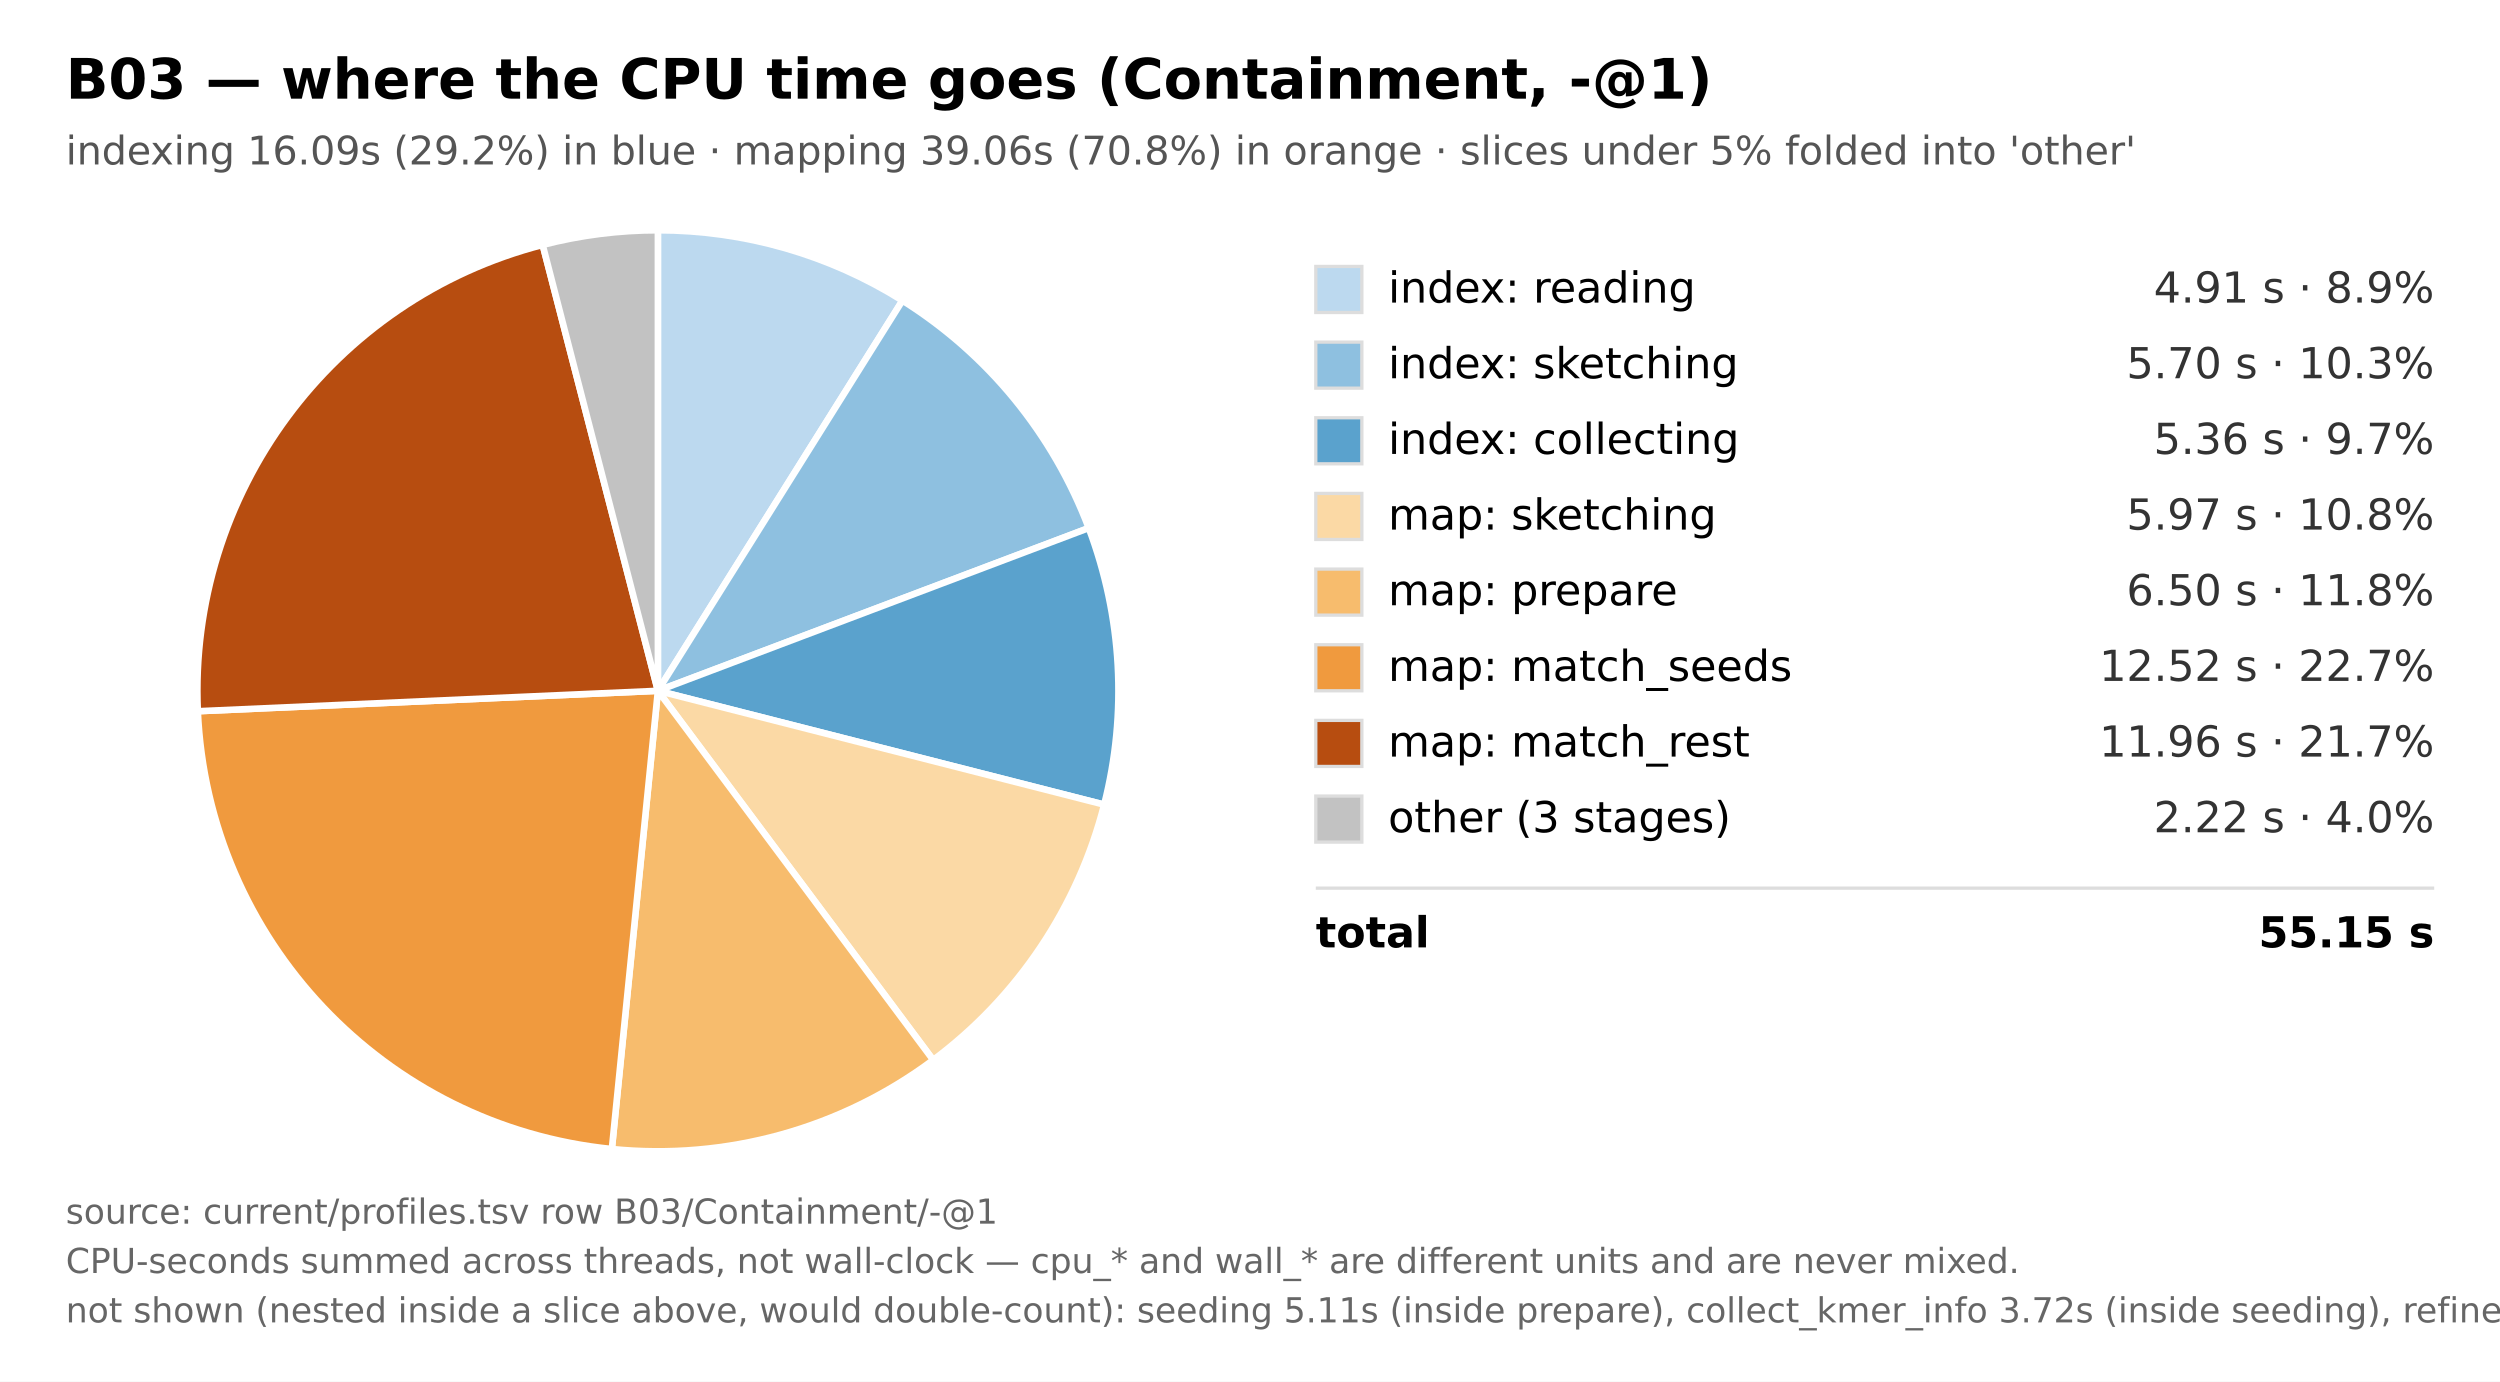
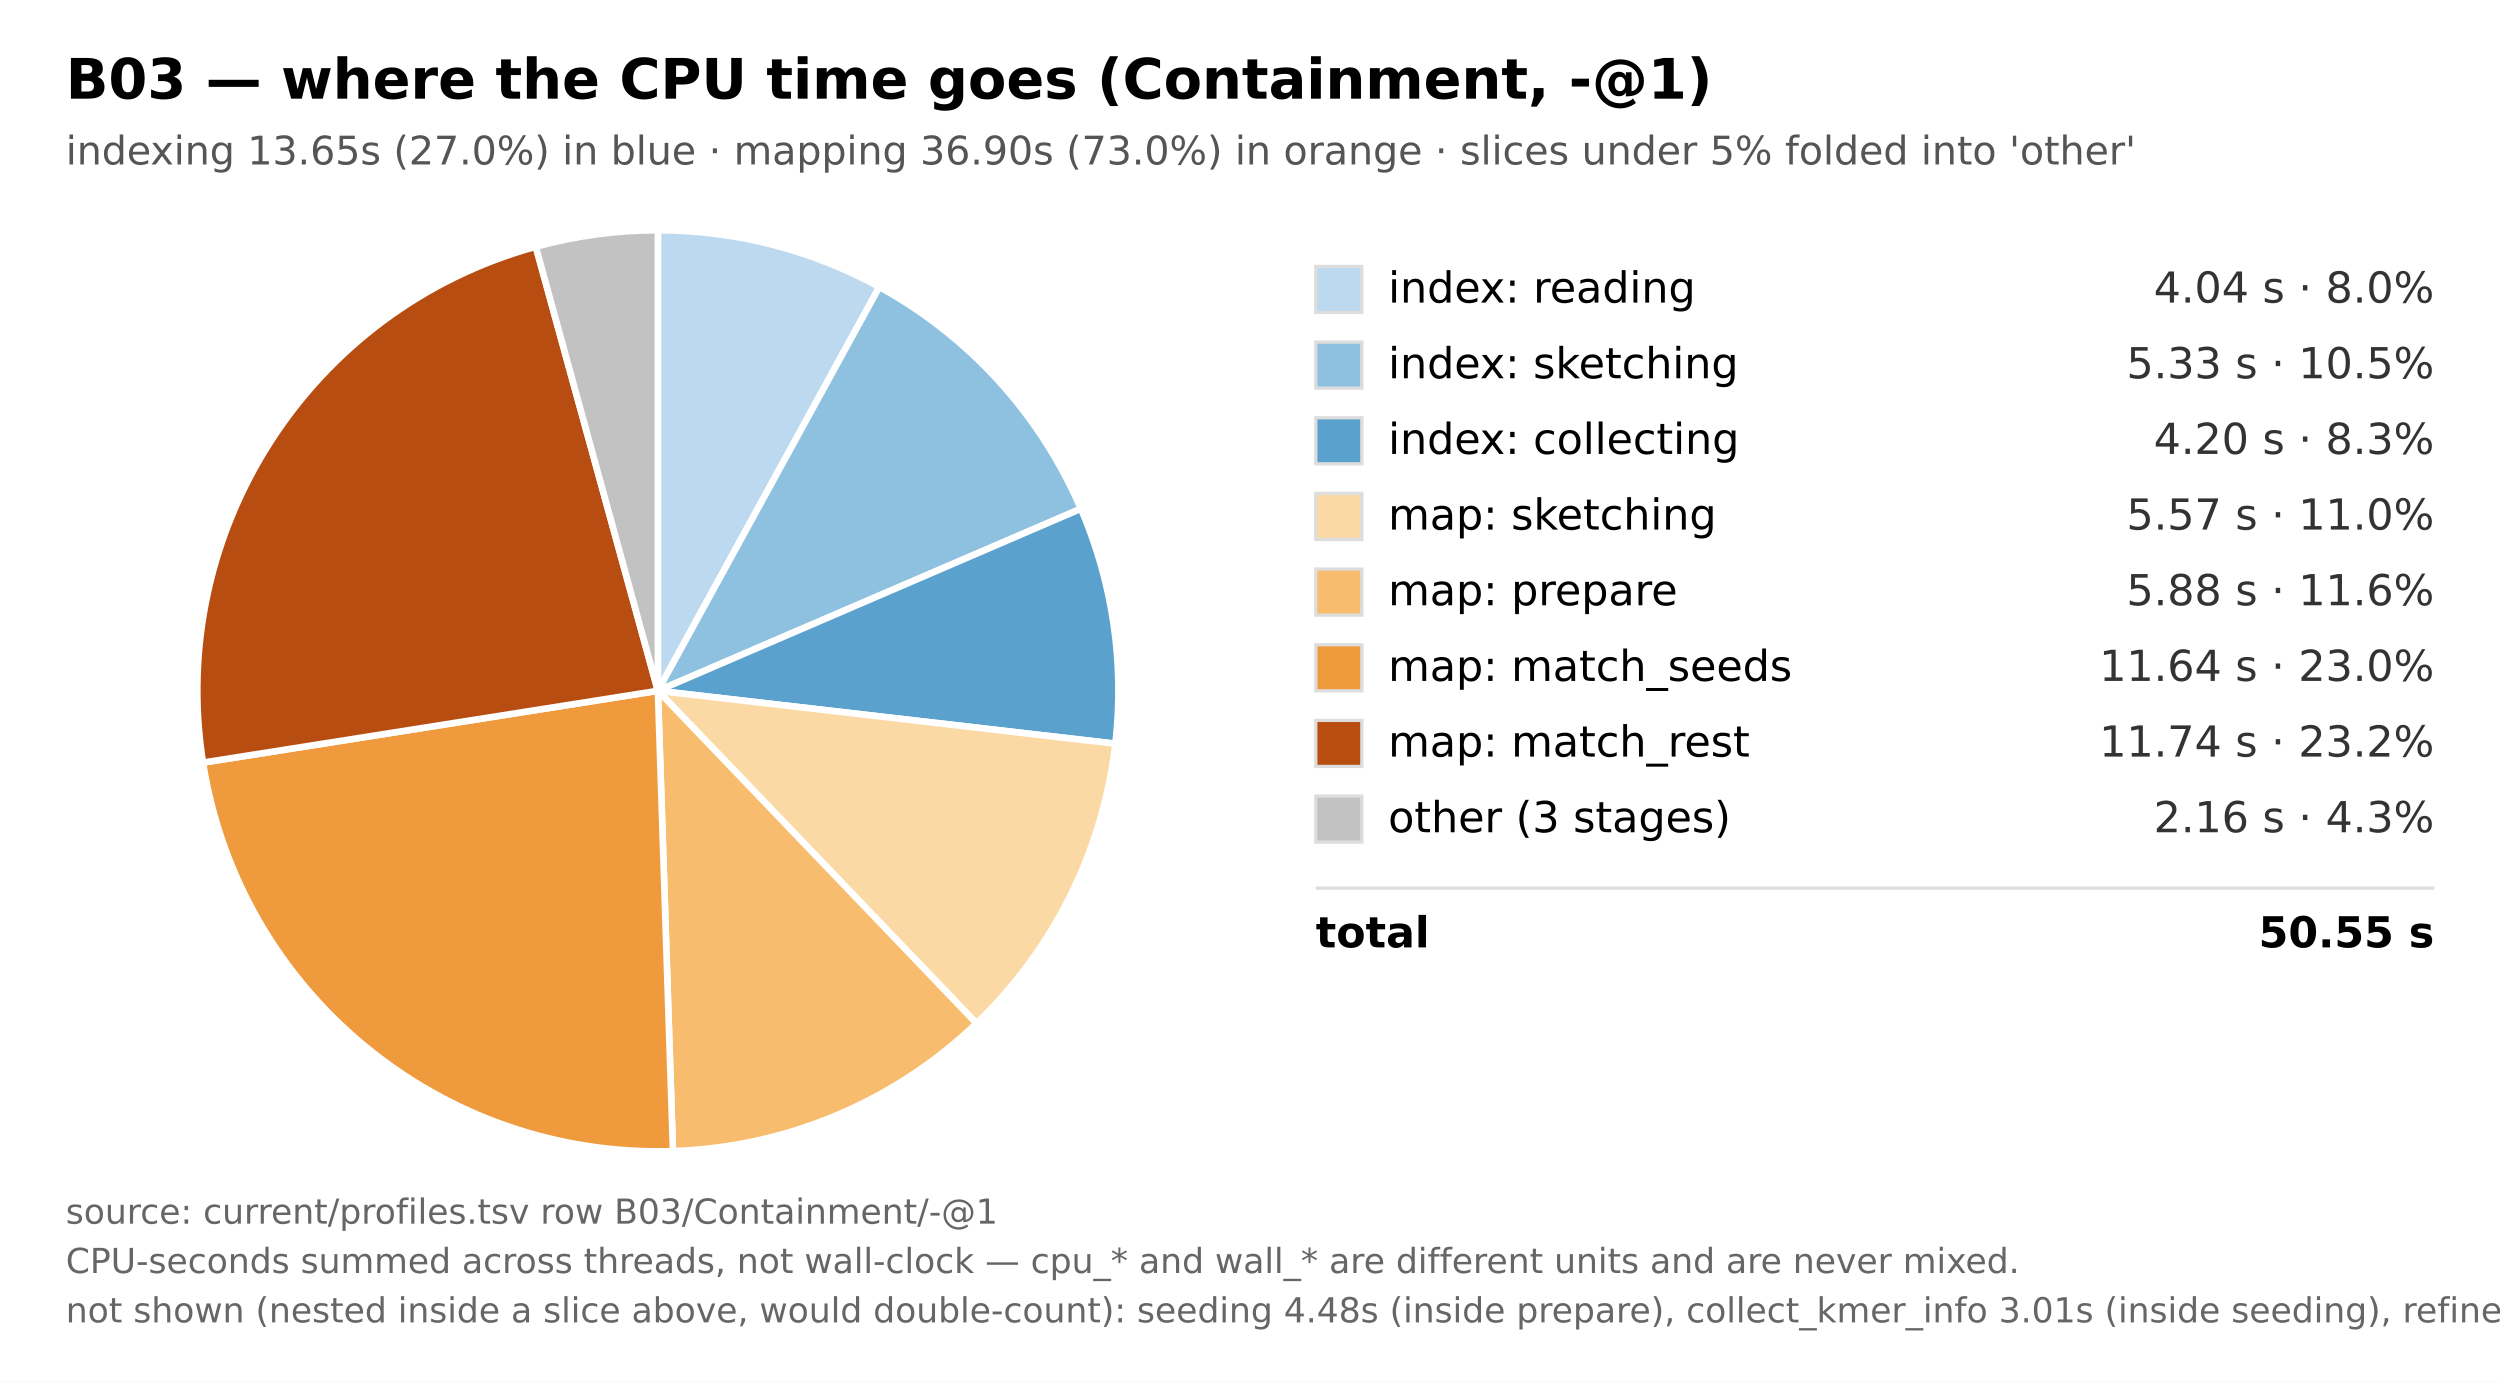
<svg xmlns="http://www.w3.org/2000/svg" width="760" height="420" viewBox="0 0 760 420" font-family="DejaVu Sans, Helvetica, Arial, sans-serif">
  <rect width="760" height="420" fill="#ffffff" />
  <text x="20" y="30" font-size="17" font-weight="bold">B03 — where the CPU time goes (Containment, -@1)</text>
-   <text x="20" y="50" font-size="12" fill="#555555">indexing 16.09s (29.2%) in blue · mapping 39.06s (70.8%) in orange · slices under 5% folded into 'other'</text>
-   <path d="M 200.00,210.00 L 200.00,70.00 A 140.00,140.00 0 0,1 274.34,91.37 Z" fill="#bcd9ef" stroke="#ffffff" stroke-width="2" />
-   <path d="M 200.00,210.00 L 274.34,91.37 A 140.00,140.00 0 0,1 330.97,160.53 Z" fill="#8ec0e0" stroke="#ffffff" stroke-width="2" />
-   <path d="M 200.00,210.00 L 330.97,160.53 A 140.00,140.00 0 0,1 335.66,244.61 Z" fill="#5aa2cd" stroke="#ffffff" stroke-width="2" />
-   <path d="M 200.00,210.00 L 335.66,244.61 A 140.00,140.00 0 0,1 283.68,322.24 Z" fill="#fbd9a5" stroke="#ffffff" stroke-width="2" />
-   <path d="M 200.00,210.00 L 283.68,322.24 A 140.00,140.00 0 0,1 186.00,349.30 Z" fill="#f7bc6d" stroke="#ffffff" stroke-width="2" />
-   <path d="M 200.00,210.00 L 186.00,349.30 A 140.00,140.00 0 0,1 60.14,216.21 Z" fill="#f09a3e" stroke="#ffffff" stroke-width="2" />
-   <path d="M 200.00,210.00 L 60.14,216.21 A 140.00,140.00 0 0,1 164.97,74.45 Z" fill="#b74d10" stroke="#ffffff" stroke-width="2" />
-   <path d="M 200.00,210.00 L 164.97,74.45 A 140.00,140.00 0 0,1 200.00,70.00 Z" fill="#c2c2c2" stroke="#ffffff" stroke-width="2" />
+   <text x="20" y="50" font-size="12" fill="#555555">indexing 13.65s (27.0%) in blue · mapping 36.90s (73.0%) in orange · slices under 5% folded into 'other'</text>
+   <path d="M 200.00,210.00 L 200.00,70.00 A 140.00,140.00 0 0,1 267.31,87.24 Z" fill="#bcd9ef" stroke="#ffffff" stroke-width="2" />
+   <path d="M 200.00,210.00 L 267.31,87.24 A 140.00,140.00 0 0,1 328.60,154.66 Z" fill="#8ec0e0" stroke="#ffffff" stroke-width="2" />
+   <path d="M 200.00,210.00 L 328.60,154.66 A 140.00,140.00 0 0,1 339.07,226.09 Z" fill="#5aa2cd" stroke="#ffffff" stroke-width="2" />
+   <path d="M 200.00,210.00 L 339.07,226.09 A 140.00,140.00 0 0,1 296.85,311.10 Z" fill="#fbd9a5" stroke="#ffffff" stroke-width="2" />
+   <path d="M 200.00,210.00 L 296.85,311.10 A 140.00,140.00 0 0,1 204.58,349.93 Z" fill="#f7bc6d" stroke="#ffffff" stroke-width="2" />
+   <path d="M 200.00,210.00 L 204.58,349.93 A 140.00,140.00 0 0,1 61.71,231.83 Z" fill="#f09a3e" stroke="#ffffff" stroke-width="2" />
+   <path d="M 200.00,210.00 L 61.71,231.83 A 140.00,140.00 0 0,1 162.88,75.01 Z" fill="#b74d10" stroke="#ffffff" stroke-width="2" />
+   <path d="M 200.00,210.00 L 162.88,75.01 A 140.00,140.00 0 0,1 200.00,70.00 Z" fill="#c2c2c2" stroke="#ffffff" stroke-width="2" />
  <rect x="400" y="81" width="14" height="14" fill="#bcd9ef" stroke="#dddddd" stroke-width="1" />
  <text x="422" y="92" font-size="13">index: reading</text>
-   <text x="740" y="92" font-size="13" text-anchor="end" fill="#333333">4.91 s · 8.9%</text>
+   <text x="740" y="92" font-size="13" text-anchor="end" fill="#333333">4.04 s · 8.0%</text>
  <rect x="400" y="104" width="14" height="14" fill="#8ec0e0" stroke="#dddddd" stroke-width="1" />
  <text x="422" y="115" font-size="13">index: sketching</text>
-   <text x="740" y="115" font-size="13" text-anchor="end" fill="#333333">5.70 s · 10.3%</text>
+   <text x="740" y="115" font-size="13" text-anchor="end" fill="#333333">5.33 s · 10.5%</text>
  <rect x="400" y="127" width="14" height="14" fill="#5aa2cd" stroke="#dddddd" stroke-width="1" />
  <text x="422" y="138" font-size="13">index: collecting</text>
-   <text x="740" y="138" font-size="13" text-anchor="end" fill="#333333">5.36 s · 9.7%</text>
+   <text x="740" y="138" font-size="13" text-anchor="end" fill="#333333">4.20 s · 8.3%</text>
  <rect x="400" y="150" width="14" height="14" fill="#fbd9a5" stroke="#dddddd" stroke-width="1" />
  <text x="422" y="161" font-size="13">map: sketching</text>
-   <text x="740" y="161" font-size="13" text-anchor="end" fill="#333333">5.97 s · 10.8%</text>
+   <text x="740" y="161" font-size="13" text-anchor="end" fill="#333333">5.57 s · 11.0%</text>
  <rect x="400" y="173" width="14" height="14" fill="#f7bc6d" stroke="#dddddd" stroke-width="1" />
  <text x="422" y="184" font-size="13">map: prepare</text>
-   <text x="740" y="184" font-size="13" text-anchor="end" fill="#333333">6.50 s · 11.8%</text>
+   <text x="740" y="184" font-size="13" text-anchor="end" fill="#333333">5.88 s · 11.6%</text>
  <rect x="400" y="196" width="14" height="14" fill="#f09a3e" stroke="#dddddd" stroke-width="1" />
  <text x="422" y="207" font-size="13">map: match_seeds</text>
-   <text x="740" y="207" font-size="13" text-anchor="end" fill="#333333">12.52 s · 22.7%</text>
+   <text x="740" y="207" font-size="13" text-anchor="end" fill="#333333">11.64 s · 23.0%</text>
  <rect x="400" y="219" width="14" height="14" fill="#b74d10" stroke="#dddddd" stroke-width="1" />
  <text x="422" y="230" font-size="13">map: match_rest</text>
-   <text x="740" y="230" font-size="13" text-anchor="end" fill="#333333">11.96 s · 21.7%</text>
+   <text x="740" y="230" font-size="13" text-anchor="end" fill="#333333">11.74 s · 23.2%</text>
  <rect x="400" y="242" width="14" height="14" fill="#c2c2c2" stroke="#dddddd" stroke-width="1" />
  <text x="422" y="253" font-size="13">other (3 stages)</text>
-   <text x="740" y="253" font-size="13" text-anchor="end" fill="#333333">2.22 s · 4.0%</text>
+   <text x="740" y="253" font-size="13" text-anchor="end" fill="#333333">2.16 s · 4.3%</text>
  <line x1="400" y1="270" x2="740" y2="270" stroke="#dddddd" />
  <text x="400" y="288" font-size="13" font-weight="bold">total</text>
-   <text x="740" y="288" font-size="13" text-anchor="end" font-weight="bold">55.15 s</text>
+   <text x="740" y="288" font-size="13" text-anchor="end" font-weight="bold">50.55 s</text>
  <text x="20" y="372" font-size="10.5" fill="#666666">source: current/profiles.tsv row B03/Containment/-@1</text>
  <text x="20" y="387" font-size="10.5" fill="#666666">CPU-seconds summed across threads, not wall-clock — cpu_* and wall_* are different units and are never mixed.</text>
-   <text x="20" y="402" font-size="10.5" fill="#666666">not shown (nested inside a slice above, would double-count): seeding 5.11s (inside prepare), collect_kmer_info 3.72s (inside seeding), refine 7.47s (inside match_rest)</text>
+   <text x="20" y="402" font-size="10.5" fill="#666666">not shown (nested inside a slice above, would double-count): seeding 4.48s (inside prepare), collect_kmer_info 3.01s (inside seeding), refine 7.20s (inside match_rest)</text>
</svg>
